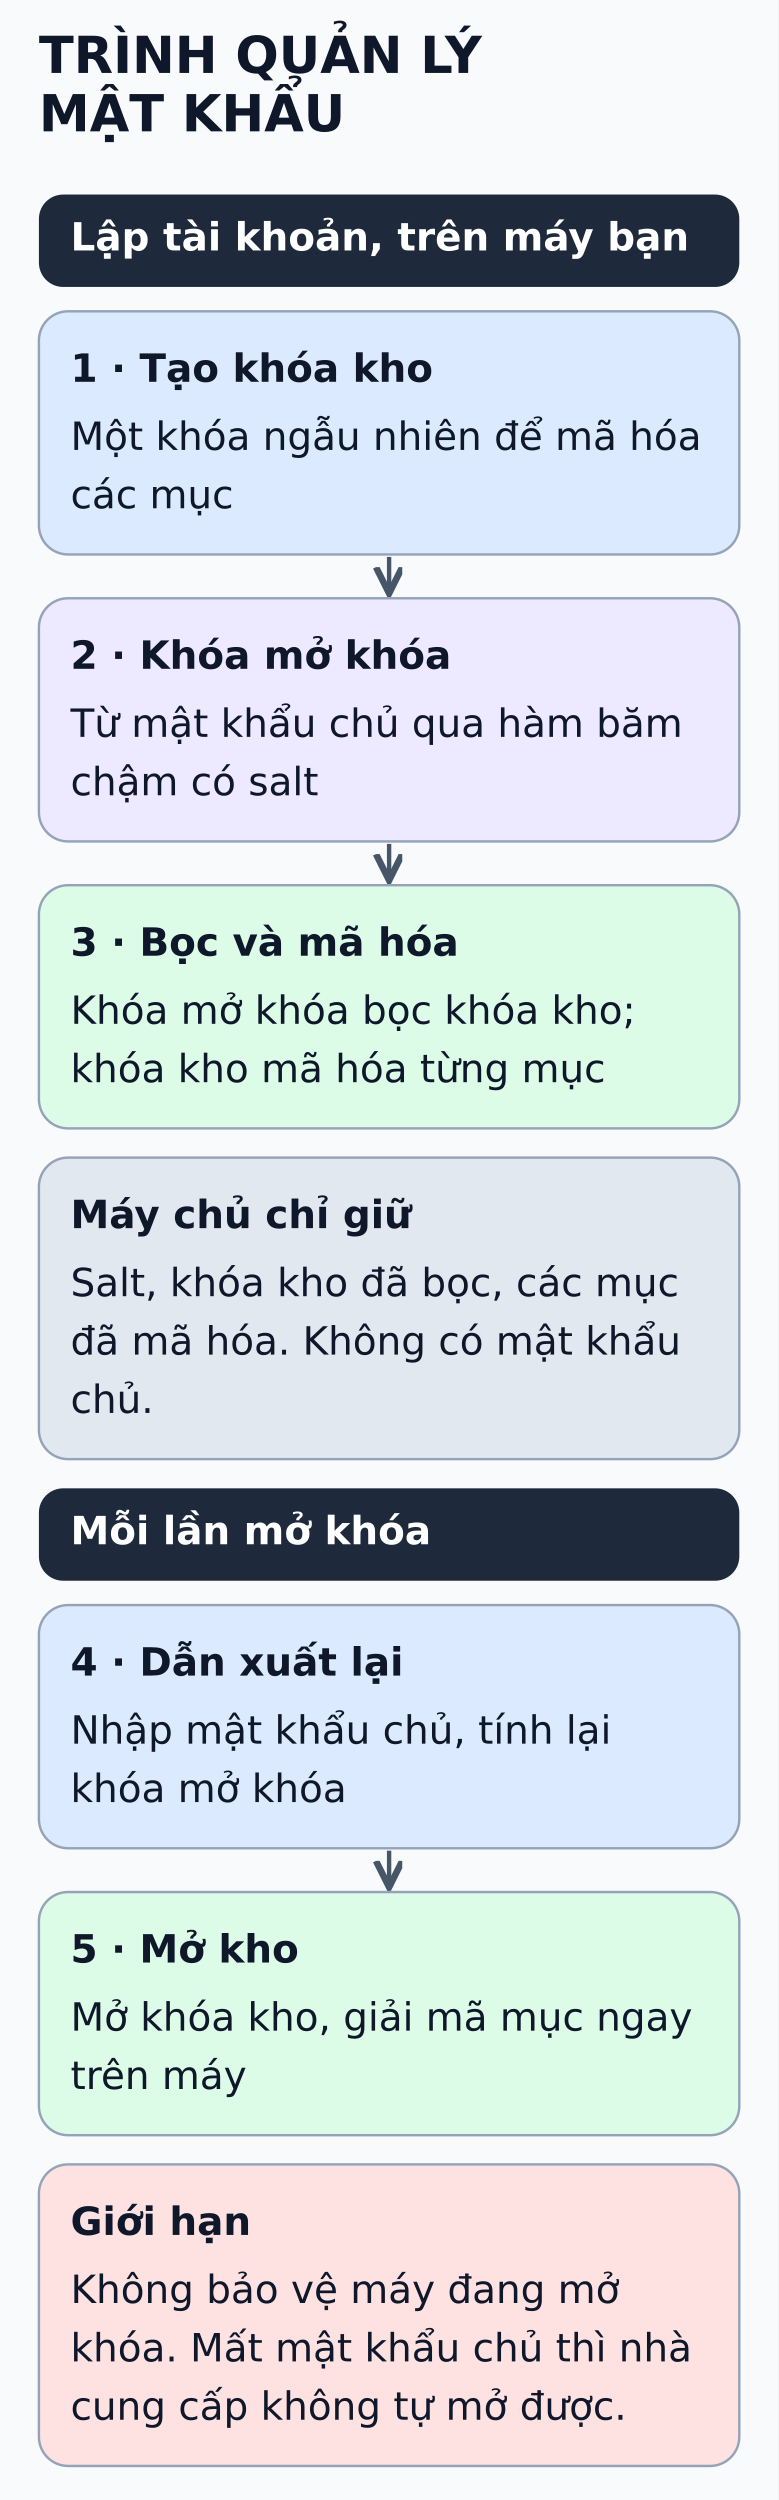
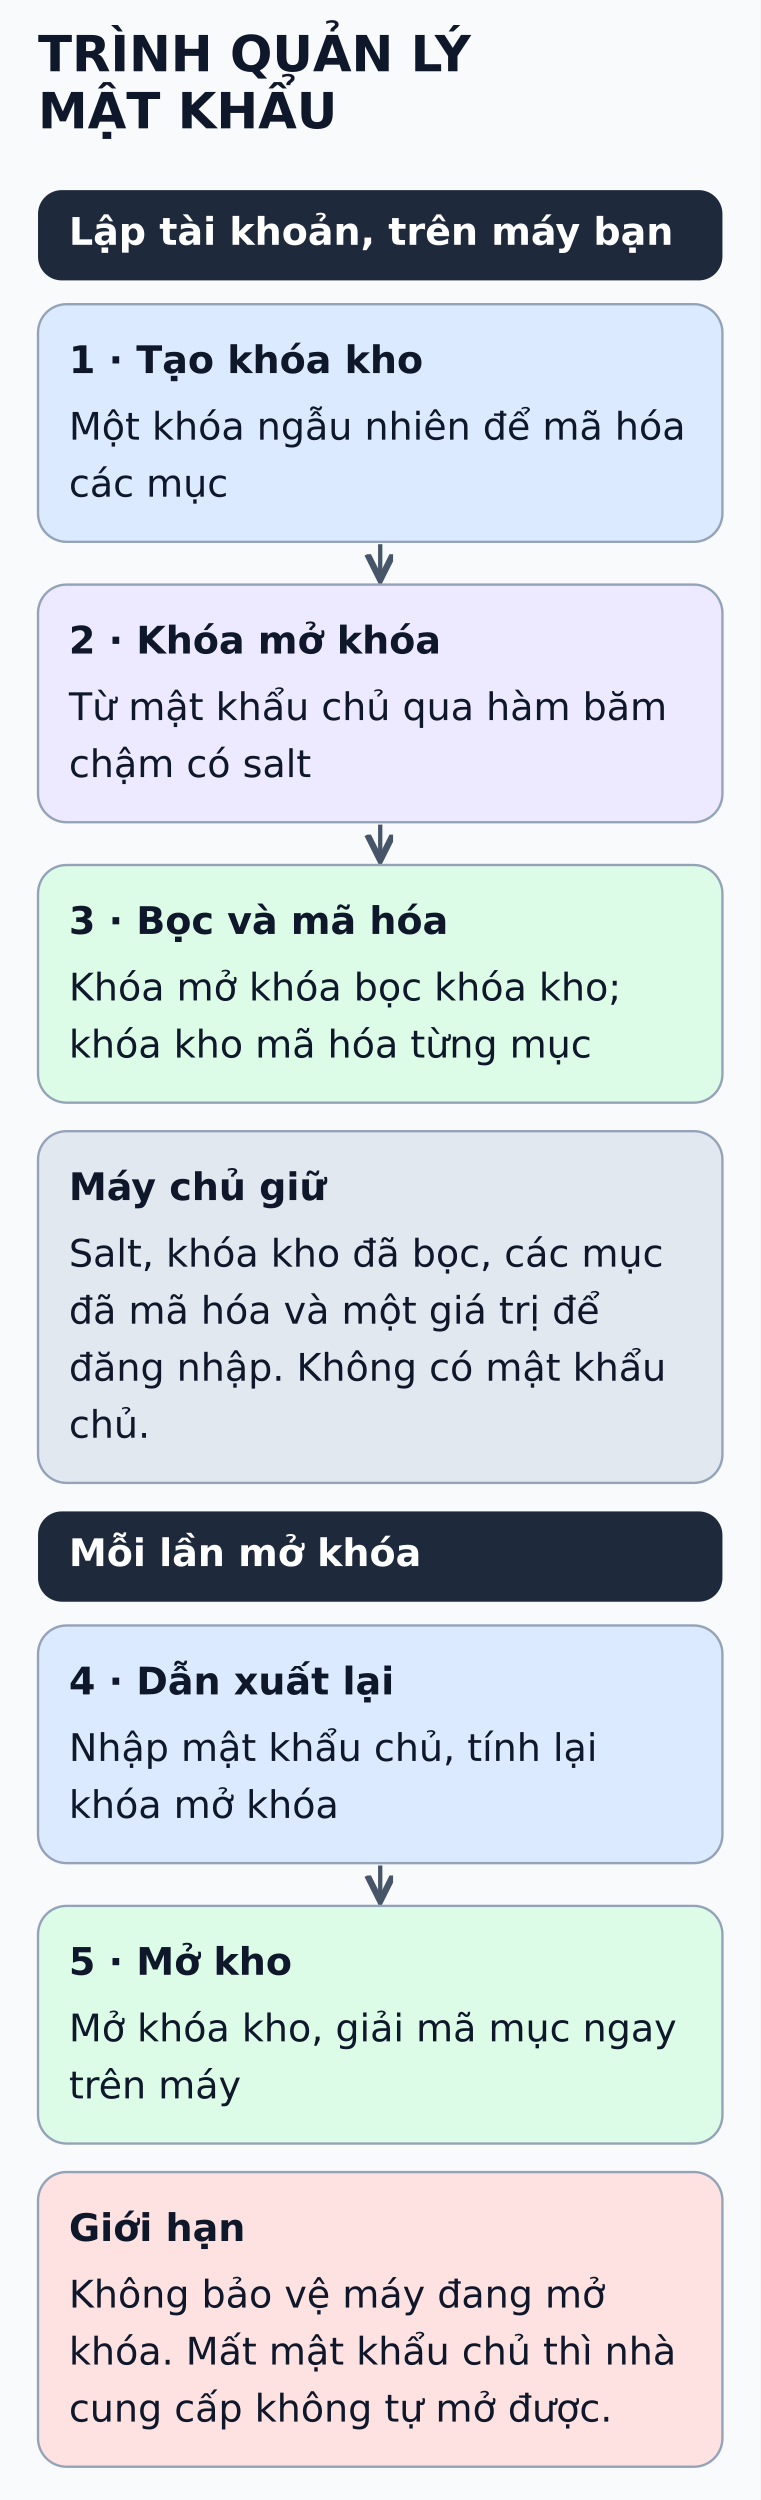
- <svg xmlns="http://www.w3.org/2000/svg" viewBox="0 0 320 1028" width="320" height="1028" role="img" aria-labelledby="title desc">
+ <svg xmlns="http://www.w3.org/2000/svg" viewBox="0 0 320 1052" width="320" height="1052" role="img" aria-labelledby="title desc">
  <defs>
    <marker id="arrow" markerWidth="8" markerHeight="8" refX="6" refY="3" orient="auto">
      <path d="M0,0 L6,3 L0,6" fill="none" stroke="#475569" stroke-width="1.5" />
    </marker>
  </defs>
-   <rect width="320" height="1028" fill="#f8fafc" />
+   <rect width="320" height="1052" fill="#f8fafc" />
  <g font-family="DejaVu Sans, Arial, sans-serif" fill="#0f172a">
    <text x="16" y="30" font-size="21" font-weight="bold">TRÌNH QUẢN LÝ</text>
    <text x="16" y="54" font-size="21" font-weight="bold">MẬT KHẨU</text>
    <rect x="16" y="80" width="288" height="38" rx="10" fill="#1e293b" />
    <text x="29" y="103" font-size="16" font-weight="bold" fill="#ffffff">Lập tài khoản, trên máy bạn</text>
    <rect x="16" y="128" width="288" height="100" rx="12" fill="#dbeafe" stroke="#94a3b8" />
    <text x="29" y="157" font-size="16" font-weight="bold">1 · Tạo khóa kho</text>
    <text x="29" y="185" font-size="16" font-weight="normal">Một khóa ngẫu nhiên để mã hóa</text>
    <text x="29" y="209" font-size="16" font-weight="normal">các mục</text>
    <line x1="160" y1="229" x2="160" y2="244" stroke="#475569" stroke-width="1.8" marker-end="url(#arrow)" />
    <rect x="16" y="246" width="288" height="100" rx="12" fill="#ede9fe" stroke="#94a3b8" />
    <text x="29" y="275" font-size="16" font-weight="bold">2 · Khóa mở khóa</text>
    <text x="29" y="303" font-size="16" font-weight="normal">Từ mật khẩu chủ qua hàm băm</text>
    <text x="29" y="327" font-size="16" font-weight="normal">chậm có salt</text>
    <line x1="160" y1="347" x2="160" y2="362" stroke="#475569" stroke-width="1.8" marker-end="url(#arrow)" />
    <rect x="16" y="364" width="288" height="100" rx="12" fill="#dcfce7" stroke="#94a3b8" />
    <text x="29" y="393" font-size="16" font-weight="bold">3 · Bọc và mã hóa</text>
    <text x="29" y="421" font-size="16" font-weight="normal">Khóa mở khóa bọc khóa kho;</text>
    <text x="29" y="445" font-size="16" font-weight="normal">khóa kho mã hóa từng mục</text>
-     <rect x="16" y="476" width="288" height="124" rx="12" fill="#e2e8f0" stroke="#94a3b8" />
-     <text x="29" y="505" font-size="16" font-weight="bold">Máy chủ chỉ giữ</text>
+     <rect x="16" y="476" width="288" height="148" rx="12" fill="#e2e8f0" stroke="#94a3b8" />
+     <text x="29" y="505" font-size="16" font-weight="bold">Máy chủ giữ</text>
    <text x="29" y="533" font-size="16" font-weight="normal">Salt, khóa kho đã bọc, các mục</text>
-     <text x="29" y="557" font-size="16" font-weight="normal">đã mã hóa. Không có mật khẩu</text>
-     <text x="29" y="581" font-size="16" font-weight="normal">chủ.</text>
-     <rect x="16" y="612" width="288" height="38" rx="10" fill="#1e293b" />
-     <text x="29" y="635" font-size="16" font-weight="bold" fill="#ffffff">Mỗi lần mở khóa</text>
-     <rect x="16" y="660" width="288" height="100" rx="12" fill="#dbeafe" stroke="#94a3b8" />
-     <text x="29" y="689" font-size="16" font-weight="bold">4 · Dẫn xuất lại</text>
-     <text x="29" y="717" font-size="16" font-weight="normal">Nhập mật khẩu chủ, tính lại</text>
-     <text x="29" y="741" font-size="16" font-weight="normal">khóa mở khóa</text>
-     <line x1="160" y1="761" x2="160" y2="776" stroke="#475569" stroke-width="1.8" marker-end="url(#arrow)" />
-     <rect x="16" y="778" width="288" height="100" rx="12" fill="#dcfce7" stroke="#94a3b8" />
-     <text x="29" y="807" font-size="16" font-weight="bold">5 · Mở kho</text>
-     <text x="29" y="835" font-size="16" font-weight="normal">Mở khóa kho, giải mã mục ngay</text>
-     <text x="29" y="859" font-size="16" font-weight="normal">trên máy</text>
-     <rect x="16" y="890" width="288" height="124" rx="12" fill="#fee2e2" stroke="#94a3b8" />
-     <text x="29" y="919" font-size="16" font-weight="bold">Giới hạn</text>
-     <text x="29" y="947" font-size="16" font-weight="normal">Không bảo vệ máy đang mở</text>
-     <text x="29" y="971" font-size="16" font-weight="normal">khóa. Mất mật khẩu chủ thì nhà</text>
-     <text x="29" y="995" font-size="16" font-weight="normal">cung cấp không tự mở được.</text>
+     <text x="29" y="557" font-size="16" font-weight="normal">đã mã hóa và một giá trị để</text>
+     <text x="29" y="581" font-size="16" font-weight="normal">đăng nhập. Không có mật khẩu</text>
+     <text x="29" y="605" font-size="16" font-weight="normal">chủ.</text>
+     <rect x="16" y="636" width="288" height="38" rx="10" fill="#1e293b" />
+     <text x="29" y="659" font-size="16" font-weight="bold" fill="#ffffff">Mỗi lần mở khóa</text>
+     <rect x="16" y="684" width="288" height="100" rx="12" fill="#dbeafe" stroke="#94a3b8" />
+     <text x="29" y="713" font-size="16" font-weight="bold">4 · Dẫn xuất lại</text>
+     <text x="29" y="741" font-size="16" font-weight="normal">Nhập mật khẩu chủ, tính lại</text>
+     <text x="29" y="765" font-size="16" font-weight="normal">khóa mở khóa</text>
+     <line x1="160" y1="785" x2="160" y2="800" stroke="#475569" stroke-width="1.8" marker-end="url(#arrow)" />
+     <rect x="16" y="802" width="288" height="100" rx="12" fill="#dcfce7" stroke="#94a3b8" />
+     <text x="29" y="831" font-size="16" font-weight="bold">5 · Mở kho</text>
+     <text x="29" y="859" font-size="16" font-weight="normal">Mở khóa kho, giải mã mục ngay</text>
+     <text x="29" y="883" font-size="16" font-weight="normal">trên máy</text>
+     <rect x="16" y="914" width="288" height="124" rx="12" fill="#fee2e2" stroke="#94a3b8" />
+     <text x="29" y="943" font-size="16" font-weight="bold">Giới hạn</text>
+     <text x="29" y="971" font-size="16" font-weight="normal">Không bảo vệ máy đang mở</text>
+     <text x="29" y="995" font-size="16" font-weight="normal">khóa. Mất mật khẩu chủ thì nhà</text>
+     <text x="29" y="1019" font-size="16" font-weight="normal">cung cấp không tự mở được.</text>
  </g>
</svg>
